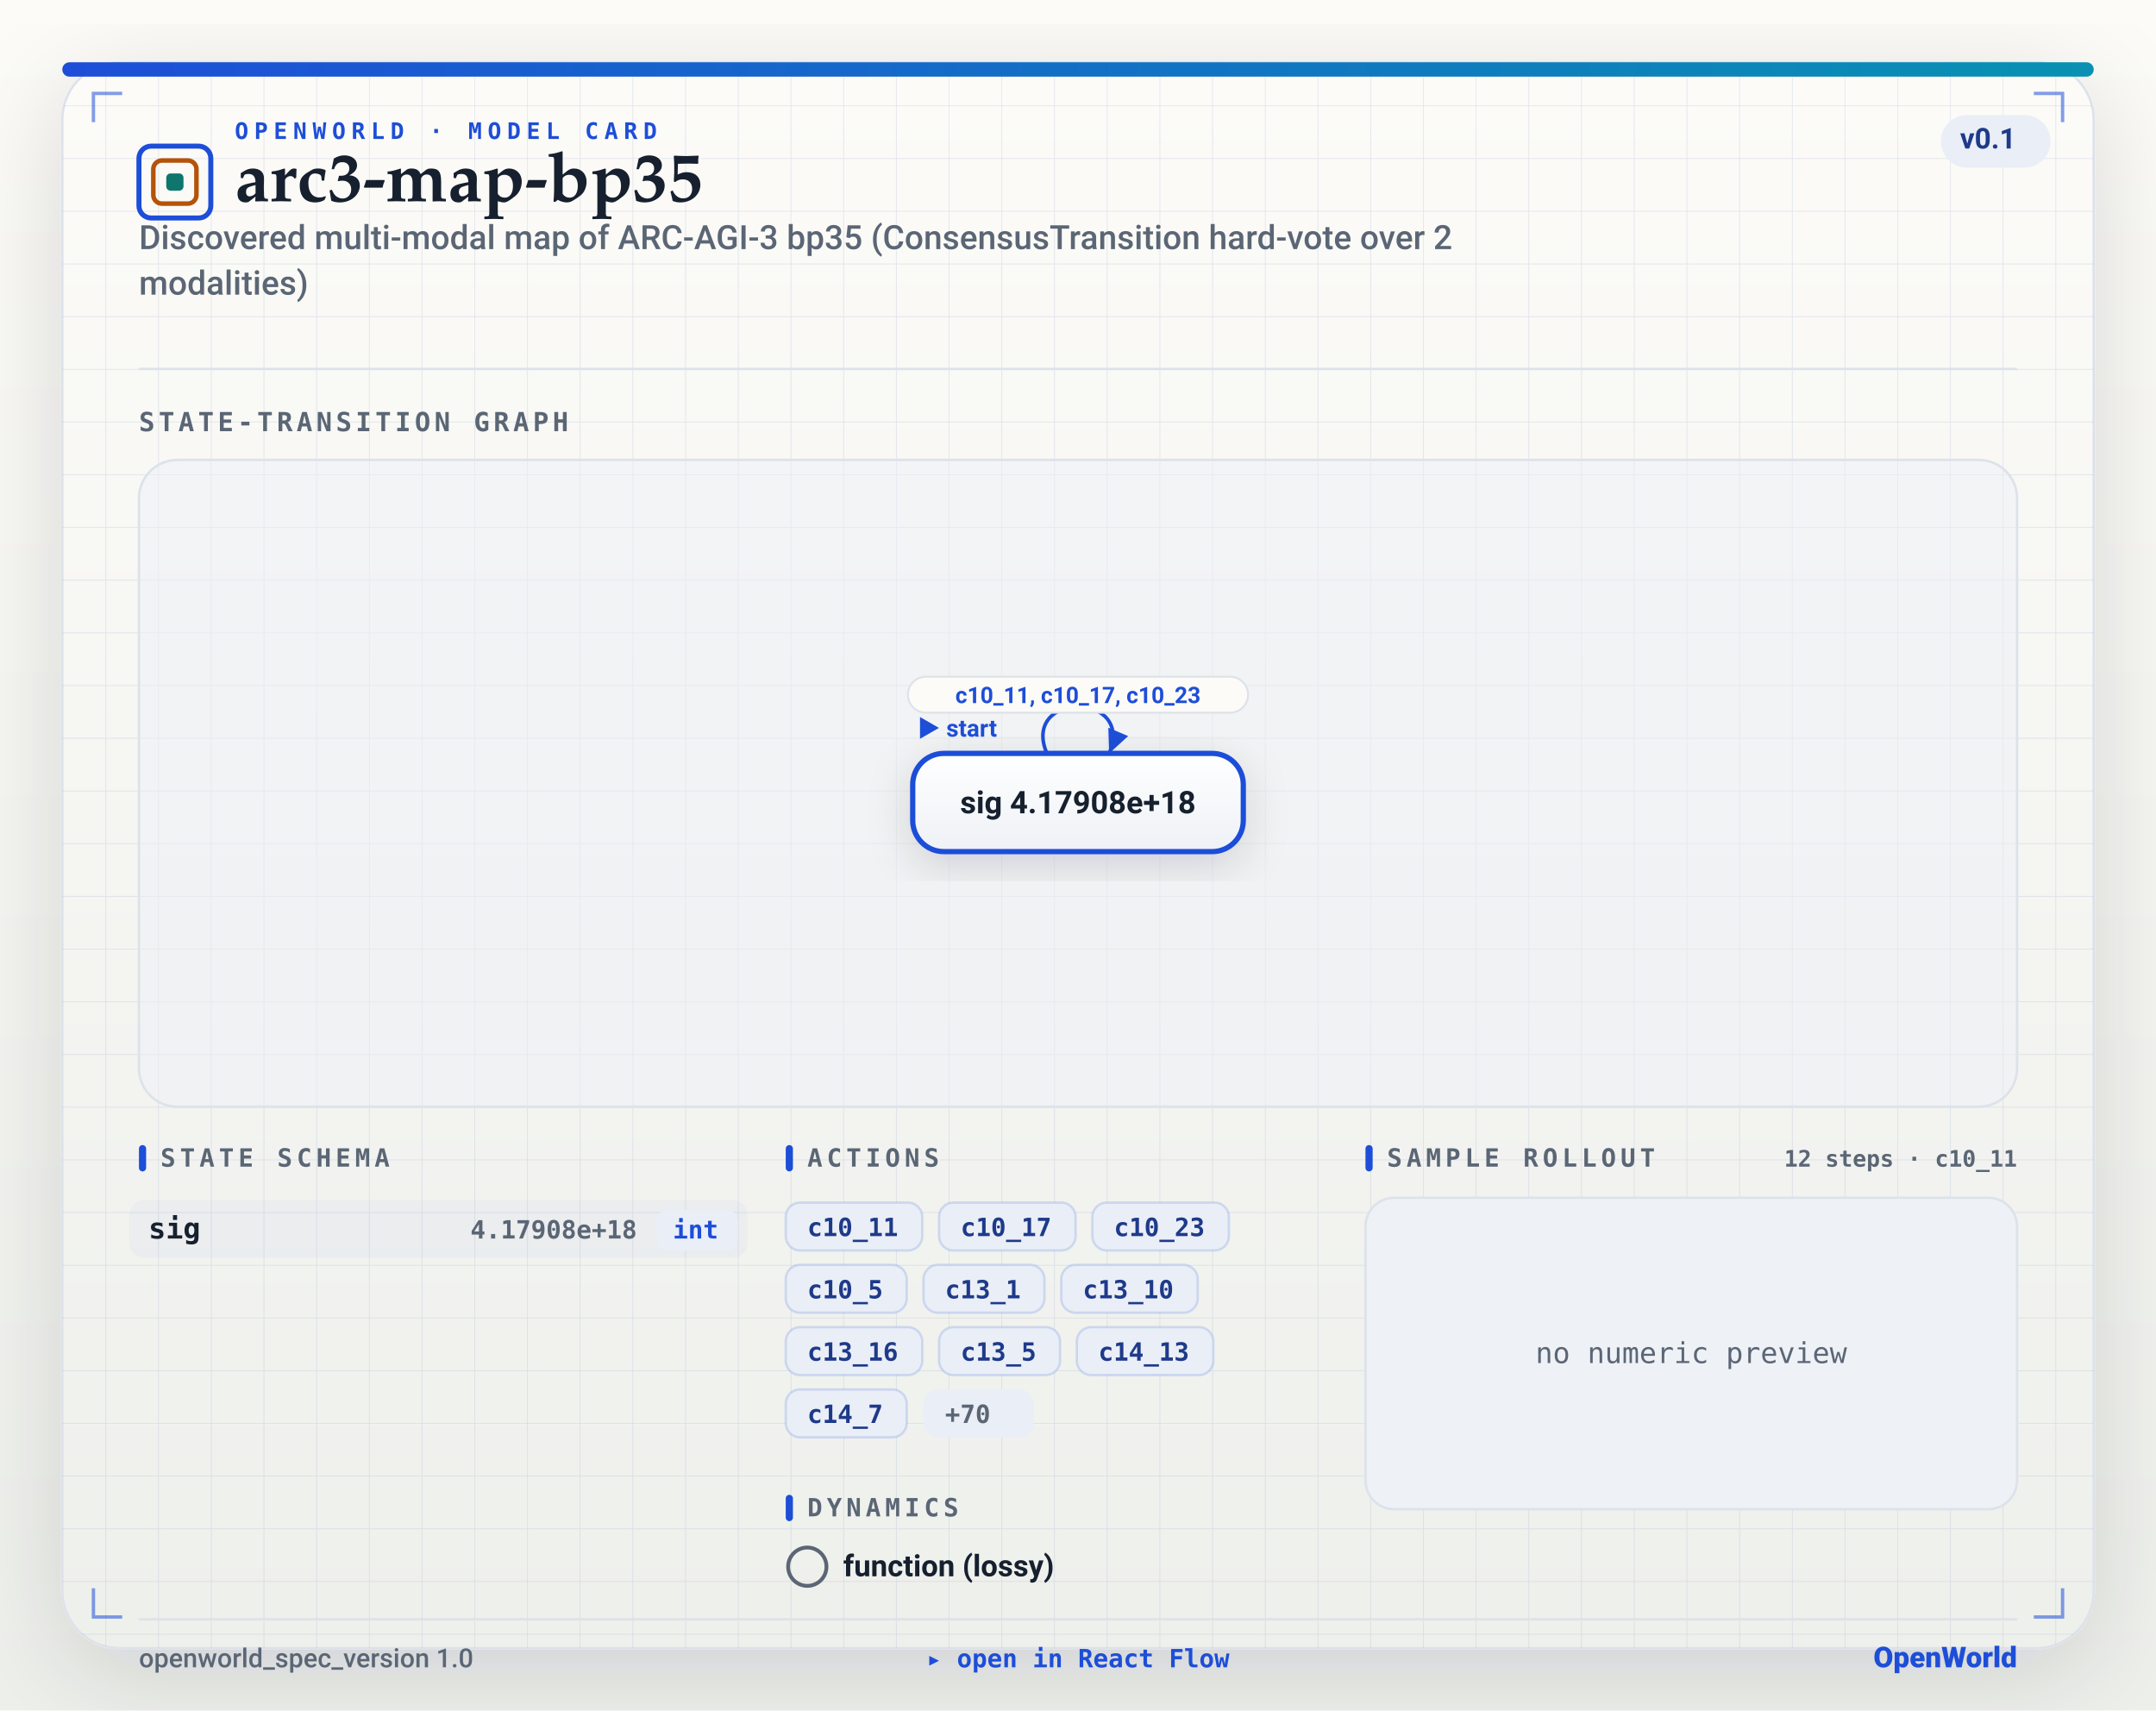
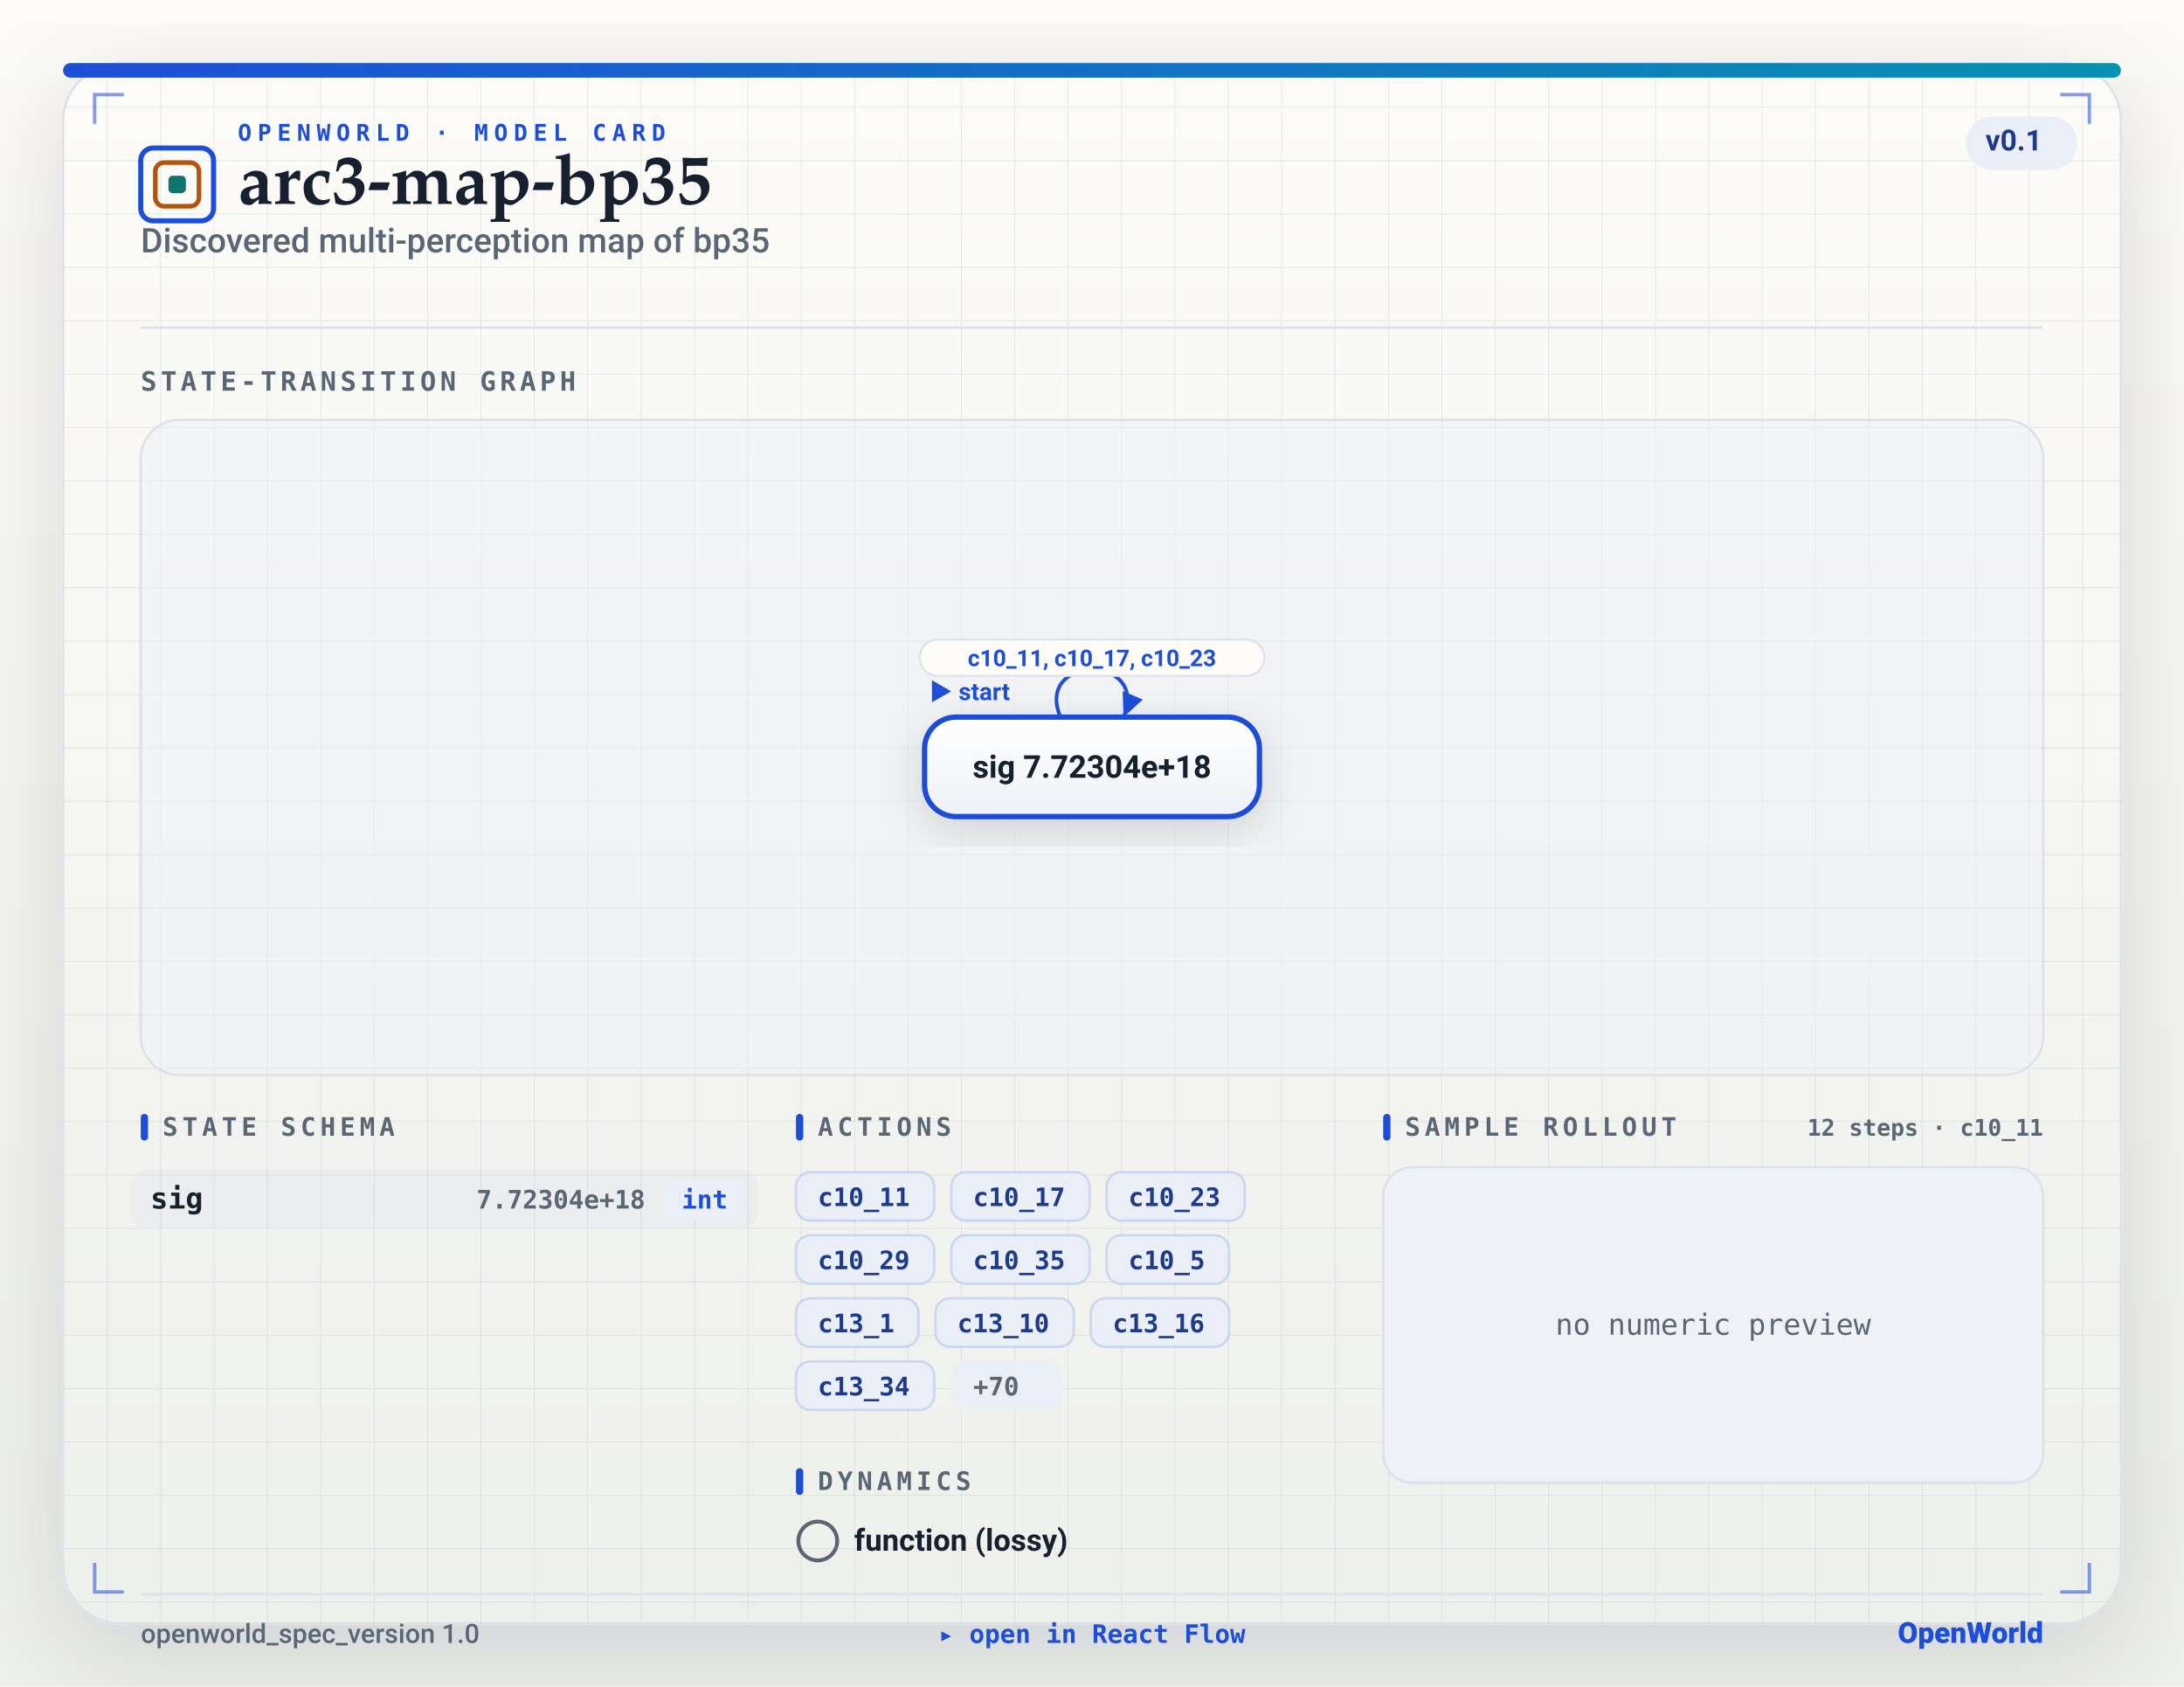
- <svg xmlns="http://www.w3.org/2000/svg" viewBox="0 0 900 714" width="900" height="714" font-family="-apple-system,BlinkMacSystemFont,Segoe UI,Roboto,Helvetica,Arial,sans-serif">
+ <svg xmlns="http://www.w3.org/2000/svg" viewBox="0 0 900 695" width="900" height="695" font-family="-apple-system,BlinkMacSystemFont,Segoe UI,Roboto,Helvetica,Arial,sans-serif">
  <defs>
    <linearGradient id="gbg" x1="0" y1="0" x2="0" y2="1">
      <stop offset="0" stop-color="#fcfbf8" />
      <stop offset="1" stop-color="#eef0ec" />
    </linearGradient>
    <linearGradient id="gnode" x1="0" y1="0" x2="0" y2="1">
      <stop offset="0" stop-color="#ffffff" />
      <stop offset="1" stop-color="#eef1f6" />
    </linearGradient>
    <linearGradient id="gacc" x1="0" y1="0" x2="1" y2="0">
      <stop offset="0" stop-color="#1d4ed8" />
      <stop offset="1" stop-color="#0891b2" />
    </linearGradient>
    <linearGradient id="garea" x1="0" y1="0" x2="0" y2="1">
      <stop offset="0" stop-color="#1d4ed8" stop-opacity="0.34" />
      <stop offset="1" stop-color="#1d4ed8" stop-opacity="0" />
    </linearGradient>
    <filter id="sh" x="-30%" y="-30%" width="160%" height="160%">
      <feDropShadow dx="0" dy="5" stdDeviation="9" flood-color="#16202e" flood-opacity="0.14" />
    </filter>
    <filter id="shsoft" x="-40%" y="-40%" width="180%" height="180%">
      <feDropShadow dx="0" dy="10" stdDeviation="22" flood-color="#16202e" flood-opacity="0.14" />
    </filter>
    <marker id="arr" markerWidth="9" markerHeight="9" refX="6.5" refY="3" orient="auto">
      <path d="M0,0 L6.5,3 L0,6 Z" fill="#1d4ed8" />
    </marker>
    <marker id="arrUp" markerWidth="9" markerHeight="9" refX="3" refY="6.2" orient="auto">
      <path d="M0,6.2 L3,0 L6,6.2 Z" fill="#0f766e" />
    </marker>
    <pattern id="grid" width="24" height="24" patternUnits="userSpaceOnUse">
      <path d="M24 0 H0 V24" fill="none" stroke="#8aa0c2" stroke-width="0.6" opacity="0.35" />
    </pattern>
    <pattern id="gridFine" width="22" height="22" patternUnits="userSpaceOnUse">
      <path d="M22 0 H0 V22" fill="none" stroke="#8aa0c2" stroke-width="0.5" opacity="0.28" />
    </pattern>
    <filter id="glow" x="-60%" y="-60%" width="220%" height="220%">
      <feGaussianBlur stdDeviation="2.4" result="b" />
      <feMerge>
        <feMergeNode in="b" />
        <feMergeNode in="SourceGraphic" />
      </feMerge>
    </filter>
  </defs>
-   <rect x="0" y="0" width="900" height="714" fill="url(#gbg)" />
+   <rect x="0" y="0" width="900" height="695" fill="url(#gbg)" />
  <g filter="url(#shsoft)">
-     <rect x="26" y="26" width="848" height="662" rx="24" fill="url(#gbg)" stroke="#dde2ea" stroke-width="1" />
+     <rect x="26" y="26" width="848" height="643" rx="24" fill="url(#gbg)" stroke="#dde2ea" stroke-width="1" />
  </g>
  <clipPath id="pc">
-     <rect x="26" y="26" width="848" height="662" rx="24" />
+     <rect x="26" y="26" width="848" height="643" rx="24" />
  </clipPath>
-   <rect x="26" y="26" width="848" height="662" fill="url(#gridFine)" clip-path="url(#pc)" />
+   <rect x="26" y="26" width="848" height="643" fill="url(#gridFine)" clip-path="url(#pc)" />
  <rect x="26" y="26" width="848" height="6" rx="3" fill="url(#gacc)" />
  <path d="M 39 51 L 39 39 L 51 39" fill="none" stroke="#1d4ed8" stroke-width="1.4" opacity="0.55" />
  <path d="M 861 51 L 861 39 L 849 39" fill="none" stroke="#1d4ed8" stroke-width="1.4" opacity="0.55" />
-   <path d="M 39 663 L 39 675 L 51 675" fill="none" stroke="#1d4ed8" stroke-width="1.4" opacity="0.55" />
-   <path d="M 861 663 L 861 675 L 849 675" fill="none" stroke="#1d4ed8" stroke-width="1.4" opacity="0.55" />
+   <path d="M 39 644 L 39 656 L 51 656" fill="none" stroke="#1d4ed8" stroke-width="1.4" opacity="0.55" />
+   <path d="M 861 644 L 861 656 L 849 656" fill="none" stroke="#1d4ed8" stroke-width="1.4" opacity="0.55" />
  <g transform="translate(73.0,76.0)">
    <rect x="-15.0" y="-15.0" width="30.0" height="30.0" rx="5.1" fill="none" stroke="#1d4ed8" stroke-width="2.1" />
    <rect x="-9.0" y="-9.0" width="18.0" height="18.0" rx="3.6" fill="none" stroke="#b45309" stroke-width="1.9" />
    <rect x="-3.6" y="-3.6" width="7.2" height="7.2" rx="1.8" fill="#0f766e" />
  </g>
  <text x="98.0" y="58.0" font-size="9.5" font-weight="700" fill="#1d4ed8" letter-spacing="2.4" font-family="ui-monospace,SFMono-Regular,Menlo,Consolas,monospace">OPENWORLD · MODEL CARD</text>
  <text x="98.0" y="84.0" font-size="29" font-weight="700" fill="#16202e" font-family="'Iowan Old Style','Palatino Linotype',Palatino,Georgia,serif">arc3-map-bp35</text>
-   <text x="58.0" y="104.0" font-size="14" font-weight="500" fill="#5b6675">Discovered multi-modal map of ARC-AGI-3 bp35 (ConsensusTransition hard-vote over 2</text>
-   <text x="58.0" y="123.0" font-size="14" font-weight="500" fill="#5b6675">modalities)</text>
+   <text x="58.0" y="104.0" font-size="14" font-weight="500" fill="#5b6675">Discovered multi-perception map of bp35</text>
  <rect x="810.2" y="48.0" width="45.8" height="22" rx="11.0" fill="#eaeef6" />
  <text x="818.2" y="62.0" font-size="12" font-weight="600" fill="#1e3a8a">v0.1</text>
-   <line x1="58" y1="154.0" x2="842" y2="154.0" stroke="#dde2ea" stroke-width="1" />
-   <rect x="58" y="192.0" width="784" height="270.0" rx="16" fill="#eef1f6" fill-opacity="0.5" stroke="#dde2ea" stroke-width="1" />
-   <text x="58.0" y="180.0" font-size="11" font-weight="700" fill="#5b6675" letter-spacing="1.6" font-family="ui-monospace,SFMono-Regular,Menlo,Consolas,monospace">STATE-TRANSITION GRAPH</text>
-   <path d="M 437.0 314.5 C 426.0 288.5, 474.0 288.5, 463.0 314.5" fill="none" stroke="#1d4ed8" stroke-width="1.5" marker-end="url(#arr)" />
-   <rect x="379.0" y="282.5" width="142.0" height="15" rx="7.5" fill="#fcfbf8" stroke="#dde2ea" stroke-width="0.8" />
-   <text x="450.0" y="293.5" font-size="9.5" font-weight="600" fill="#1d4ed8" text-anchor="middle">c10_11, c10_17, c10_23</text>
+   <line x1="58" y1="135.0" x2="842" y2="135.0" stroke="#dde2ea" stroke-width="1" />
+   <rect x="58" y="173.0" width="784" height="270.0" rx="16" fill="#eef1f6" fill-opacity="0.5" stroke="#dde2ea" stroke-width="1" />
+   <text x="58.0" y="161.0" font-size="11" font-weight="700" fill="#5b6675" letter-spacing="1.6" font-family="ui-monospace,SFMono-Regular,Menlo,Consolas,monospace">STATE-TRANSITION GRAPH</text>
+   <path d="M 437.0 295.5 C 426.0 269.5, 474.0 269.5, 463.0 295.5" fill="none" stroke="#1d4ed8" stroke-width="1.5" marker-end="url(#arr)" />
+   <rect x="379.0" y="263.5" width="142.0" height="15" rx="7.5" fill="#fcfbf8" stroke="#dde2ea" stroke-width="0.8" />
+   <text x="450.0" y="274.5" font-size="9.5" font-weight="600" fill="#1d4ed8" text-anchor="middle">c10_11, c10_17, c10_23</text>
  <g filter="url(#sh)">
-     <rect x="381.0" y="314.5" width="138.0" height="41.0" rx="13" fill="url(#gnode)" stroke="#1d4ed8" stroke-width="2.2" />
+     <rect x="381.0" y="295.5" width="138.0" height="41.0" rx="13" fill="url(#gnode)" stroke="#1d4ed8" stroke-width="2.2" />
  </g>
-   <text x="383.0" y="307.5" font-size="10" font-weight="700" fill="#1d4ed8">▶ start</text>
-   <text x="450.0" y="339.5" font-size="13" font-weight="700" fill="#16202e" text-anchor="middle">sig 4.17908e+18</text>
-   <rect x="58.0" y="478.0" width="3" height="11" rx="1.5" fill="#1d4ed8" />
-   <text x="67.0" y="487.0" font-size="10.5" font-weight="700" fill="#5b6675" letter-spacing="1.8" font-family="ui-monospace,SFMono-Regular,Menlo,Consolas,monospace">STATE SCHEMA</text>
-   <rect x="54.0" y="501.0" width="258.0" height="24" rx="6" fill="#1d4ed8" fill-opacity="0.035" />
-   <text x="62.0" y="517.0" font-size="12" font-weight="600" fill="#16202e" font-family="ui-monospace,SFMono-Regular,Menlo,Consolas,monospace">sig</text>
-   <rect x="273.9" y="505.0" width="34.1" height="17" rx="5" fill="#eaeef6" />
-   <text x="280.9" y="517.0" font-size="10.5" font-weight="700" fill="#1d4ed8" font-family="ui-monospace,SFMono-Regular,Menlo,Consolas,monospace">int</text>
-   <text x="265.9" y="517.0" font-size="10.5" font-weight="600" fill="#5b6675" text-anchor="end" font-family="ui-monospace,SFMono-Regular,Menlo,Consolas,monospace">4.17908e+18</text>
-   <rect x="328.0" y="478.0" width="3" height="11" rx="1.5" fill="#1d4ed8" />
-   <text x="337.0" y="487.0" font-size="10.5" font-weight="700" fill="#5b6675" letter-spacing="1.8" font-family="ui-monospace,SFMono-Regular,Menlo,Consolas,monospace">ACTIONS</text>
-   <rect x="328.0" y="502.0" width="57.0" height="20" rx="6" fill="#eaeef6" stroke="#1d4ed8" stroke-width="1" stroke-opacity="0.16" />
-   <text x="337.0" y="516.0" font-size="10.5" font-weight="600" fill="#1e3a8a" font-family="ui-monospace,SFMono-Regular,Menlo,Consolas,monospace">c10_11</text>
-   <rect x="392.0" y="502.0" width="57.0" height="20" rx="6" fill="#eaeef6" stroke="#1d4ed8" stroke-width="1" stroke-opacity="0.16" />
-   <text x="401.0" y="516.0" font-size="10.5" font-weight="600" fill="#1e3a8a" font-family="ui-monospace,SFMono-Regular,Menlo,Consolas,monospace">c10_17</text>
-   <rect x="456.0" y="502.0" width="57.0" height="20" rx="6" fill="#eaeef6" stroke="#1d4ed8" stroke-width="1" stroke-opacity="0.16" />
-   <text x="465.0" y="516.0" font-size="10.5" font-weight="600" fill="#1e3a8a" font-family="ui-monospace,SFMono-Regular,Menlo,Consolas,monospace">c10_23</text>
-   <rect x="328.0" y="528.0" width="50.5" height="20" rx="6" fill="#eaeef6" stroke="#1d4ed8" stroke-width="1" stroke-opacity="0.16" />
-   <text x="337.0" y="542.0" font-size="10.5" font-weight="600" fill="#1e3a8a" font-family="ui-monospace,SFMono-Regular,Menlo,Consolas,monospace">c10_5</text>
-   <rect x="385.5" y="528.0" width="50.5" height="20" rx="6" fill="#eaeef6" stroke="#1d4ed8" stroke-width="1" stroke-opacity="0.16" />
-   <text x="394.5" y="542.0" font-size="10.5" font-weight="600" fill="#1e3a8a" font-family="ui-monospace,SFMono-Regular,Menlo,Consolas,monospace">c13_1</text>
-   <rect x="443.0" y="528.0" width="57.0" height="20" rx="6" fill="#eaeef6" stroke="#1d4ed8" stroke-width="1" stroke-opacity="0.16" />
-   <text x="452.0" y="542.0" font-size="10.5" font-weight="600" fill="#1e3a8a" font-family="ui-monospace,SFMono-Regular,Menlo,Consolas,monospace">c13_10</text>
-   <rect x="328.0" y="554.0" width="57.0" height="20" rx="6" fill="#eaeef6" stroke="#1d4ed8" stroke-width="1" stroke-opacity="0.16" />
-   <text x="337.0" y="568.0" font-size="10.5" font-weight="600" fill="#1e3a8a" font-family="ui-monospace,SFMono-Regular,Menlo,Consolas,monospace">c13_16</text>
-   <rect x="392.0" y="554.0" width="50.5" height="20" rx="6" fill="#eaeef6" stroke="#1d4ed8" stroke-width="1" stroke-opacity="0.16" />
-   <text x="401.0" y="568.0" font-size="10.5" font-weight="600" fill="#1e3a8a" font-family="ui-monospace,SFMono-Regular,Menlo,Consolas,monospace">c13_5</text>
-   <rect x="449.5" y="554.0" width="57.0" height="20" rx="6" fill="#eaeef6" stroke="#1d4ed8" stroke-width="1" stroke-opacity="0.16" />
-   <text x="458.5" y="568.0" font-size="10.5" font-weight="600" fill="#1e3a8a" font-family="ui-monospace,SFMono-Regular,Menlo,Consolas,monospace">c14_13</text>
-   <rect x="328.0" y="580.0" width="50.5" height="20" rx="6" fill="#eaeef6" stroke="#1d4ed8" stroke-width="1" stroke-opacity="0.16" />
-   <text x="337.0" y="594.0" font-size="10.5" font-weight="600" fill="#1e3a8a" font-family="ui-monospace,SFMono-Regular,Menlo,Consolas,monospace">c14_7</text>
-   <rect x="385.5" y="580.0" width="46" height="20" rx="6" fill="#eaeef6" />
-   <text x="394.5" y="594.0" font-size="10.5" font-weight="700" fill="#5b6675" font-family="ui-monospace,SFMono-Regular,Menlo,Consolas,monospace">+70</text>
-   <rect x="328.0" y="624.0" width="3" height="11" rx="1.5" fill="#1d4ed8" />
-   <text x="337.0" y="633.0" font-size="10.5" font-weight="700" fill="#5b6675" letter-spacing="1.8" font-family="ui-monospace,SFMono-Regular,Menlo,Consolas,monospace">DYNAMICS</text>
-   <circle cx="337.0" cy="654.0" r="8" fill="none" stroke="#5b6675" stroke-width="1.6" />
-   <text x="352.0" y="658.0" font-size="12.5" font-weight="700" fill="#16202e">function (lossy)</text>
-   <rect x="570.0" y="478.0" width="3" height="11" rx="1.5" fill="#1d4ed8" />
-   <text x="579.0" y="487.0" font-size="10.5" font-weight="700" fill="#5b6675" letter-spacing="1.8" font-family="ui-monospace,SFMono-Regular,Menlo,Consolas,monospace">SAMPLE ROLLOUT</text>
-   <text x="842.0" y="487.0" font-size="9.5" font-weight="600" fill="#5b6675" text-anchor="end" font-family="ui-monospace,SFMono-Regular,Menlo,Consolas,monospace">12 steps · c10_11</text>
-   <rect x="570.0" y="500.0" width="272.0" height="130" rx="12" fill="#eef1f6" stroke="#dde2ea" stroke-width="1" />
-   <text x="706.0" y="569.0" font-size="12" font-weight="500" fill="#5b6675" text-anchor="middle" font-family="ui-monospace,SFMono-Regular,Menlo,Consolas,monospace">no numeric preview</text>
-   <line x1="58" y1="676.0" x2="842" y2="676.0" stroke="#dde2ea" stroke-width="1" />
-   <text x="58.0" y="696.0" font-size="11" font-weight="500" fill="#5b6675">openworld_spec_version 1.0</text>
+   <text x="383.0" y="288.5" font-size="10" font-weight="700" fill="#1d4ed8">▶ start</text>
+   <text x="450.0" y="320.5" font-size="13" font-weight="700" fill="#16202e" text-anchor="middle">sig 7.72304e+18</text>
+   <rect x="58.0" y="459.0" width="3" height="11" rx="1.5" fill="#1d4ed8" />
+   <text x="67.0" y="468.0" font-size="10.5" font-weight="700" fill="#5b6675" letter-spacing="1.8" font-family="ui-monospace,SFMono-Regular,Menlo,Consolas,monospace">STATE SCHEMA</text>
+   <rect x="54.0" y="482.0" width="258.0" height="24" rx="6" fill="#1d4ed8" fill-opacity="0.035" />
+   <text x="62.0" y="498.0" font-size="12" font-weight="600" fill="#16202e" font-family="ui-monospace,SFMono-Regular,Menlo,Consolas,monospace">sig</text>
+   <rect x="273.9" y="486.0" width="34.1" height="17" rx="5" fill="#eaeef6" />
+   <text x="280.9" y="498.0" font-size="10.5" font-weight="700" fill="#1d4ed8" font-family="ui-monospace,SFMono-Regular,Menlo,Consolas,monospace">int</text>
+   <text x="265.9" y="498.0" font-size="10.5" font-weight="600" fill="#5b6675" text-anchor="end" font-family="ui-monospace,SFMono-Regular,Menlo,Consolas,monospace">7.72304e+18</text>
+   <rect x="328.0" y="459.0" width="3" height="11" rx="1.5" fill="#1d4ed8" />
+   <text x="337.0" y="468.0" font-size="10.5" font-weight="700" fill="#5b6675" letter-spacing="1.8" font-family="ui-monospace,SFMono-Regular,Menlo,Consolas,monospace">ACTIONS</text>
+   <rect x="328.0" y="483.0" width="57.0" height="20" rx="6" fill="#eaeef6" stroke="#1d4ed8" stroke-width="1" stroke-opacity="0.16" />
+   <text x="337.0" y="497.0" font-size="10.5" font-weight="600" fill="#1e3a8a" font-family="ui-monospace,SFMono-Regular,Menlo,Consolas,monospace">c10_11</text>
+   <rect x="392.0" y="483.0" width="57.0" height="20" rx="6" fill="#eaeef6" stroke="#1d4ed8" stroke-width="1" stroke-opacity="0.16" />
+   <text x="401.0" y="497.0" font-size="10.5" font-weight="600" fill="#1e3a8a" font-family="ui-monospace,SFMono-Regular,Menlo,Consolas,monospace">c10_17</text>
+   <rect x="456.0" y="483.0" width="57.0" height="20" rx="6" fill="#eaeef6" stroke="#1d4ed8" stroke-width="1" stroke-opacity="0.16" />
+   <text x="465.0" y="497.0" font-size="10.5" font-weight="600" fill="#1e3a8a" font-family="ui-monospace,SFMono-Regular,Menlo,Consolas,monospace">c10_23</text>
+   <rect x="328.0" y="509.0" width="57.0" height="20" rx="6" fill="#eaeef6" stroke="#1d4ed8" stroke-width="1" stroke-opacity="0.16" />
+   <text x="337.0" y="523.0" font-size="10.5" font-weight="600" fill="#1e3a8a" font-family="ui-monospace,SFMono-Regular,Menlo,Consolas,monospace">c10_29</text>
+   <rect x="392.0" y="509.0" width="57.0" height="20" rx="6" fill="#eaeef6" stroke="#1d4ed8" stroke-width="1" stroke-opacity="0.16" />
+   <text x="401.0" y="523.0" font-size="10.5" font-weight="600" fill="#1e3a8a" font-family="ui-monospace,SFMono-Regular,Menlo,Consolas,monospace">c10_35</text>
+   <rect x="456.0" y="509.0" width="50.5" height="20" rx="6" fill="#eaeef6" stroke="#1d4ed8" stroke-width="1" stroke-opacity="0.16" />
+   <text x="465.0" y="523.0" font-size="10.5" font-weight="600" fill="#1e3a8a" font-family="ui-monospace,SFMono-Regular,Menlo,Consolas,monospace">c10_5</text>
+   <rect x="328.0" y="535.0" width="50.5" height="20" rx="6" fill="#eaeef6" stroke="#1d4ed8" stroke-width="1" stroke-opacity="0.16" />
+   <text x="337.0" y="549.0" font-size="10.5" font-weight="600" fill="#1e3a8a" font-family="ui-monospace,SFMono-Regular,Menlo,Consolas,monospace">c13_1</text>
+   <rect x="385.5" y="535.0" width="57.0" height="20" rx="6" fill="#eaeef6" stroke="#1d4ed8" stroke-width="1" stroke-opacity="0.16" />
+   <text x="394.5" y="549.0" font-size="10.5" font-weight="600" fill="#1e3a8a" font-family="ui-monospace,SFMono-Regular,Menlo,Consolas,monospace">c13_10</text>
+   <rect x="449.5" y="535.0" width="57.0" height="20" rx="6" fill="#eaeef6" stroke="#1d4ed8" stroke-width="1" stroke-opacity="0.16" />
+   <text x="458.5" y="549.0" font-size="10.5" font-weight="600" fill="#1e3a8a" font-family="ui-monospace,SFMono-Regular,Menlo,Consolas,monospace">c13_16</text>
+   <rect x="328.0" y="561.0" width="57.0" height="20" rx="6" fill="#eaeef6" stroke="#1d4ed8" stroke-width="1" stroke-opacity="0.16" />
+   <text x="337.0" y="575.0" font-size="10.5" font-weight="600" fill="#1e3a8a" font-family="ui-monospace,SFMono-Regular,Menlo,Consolas,monospace">c13_34</text>
+   <rect x="392.0" y="561.0" width="46" height="20" rx="6" fill="#eaeef6" />
+   <text x="401.0" y="575.0" font-size="10.5" font-weight="700" fill="#5b6675" font-family="ui-monospace,SFMono-Regular,Menlo,Consolas,monospace">+70</text>
+   <rect x="328.0" y="605.0" width="3" height="11" rx="1.5" fill="#1d4ed8" />
+   <text x="337.0" y="614.0" font-size="10.5" font-weight="700" fill="#5b6675" letter-spacing="1.8" font-family="ui-monospace,SFMono-Regular,Menlo,Consolas,monospace">DYNAMICS</text>
+   <circle cx="337.0" cy="635.0" r="8" fill="none" stroke="#5b6675" stroke-width="1.6" />
+   <text x="352.0" y="639.0" font-size="12.5" font-weight="700" fill="#16202e">function (lossy)</text>
+   <rect x="570.0" y="459.0" width="3" height="11" rx="1.5" fill="#1d4ed8" />
+   <text x="579.0" y="468.0" font-size="10.5" font-weight="700" fill="#5b6675" letter-spacing="1.8" font-family="ui-monospace,SFMono-Regular,Menlo,Consolas,monospace">SAMPLE ROLLOUT</text>
+   <text x="842.0" y="468.0" font-size="9.5" font-weight="600" fill="#5b6675" text-anchor="end" font-family="ui-monospace,SFMono-Regular,Menlo,Consolas,monospace">12 steps · c10_11</text>
+   <rect x="570.0" y="481.0" width="272.0" height="130" rx="12" fill="#eef1f6" stroke="#dde2ea" stroke-width="1" />
+   <text x="706.0" y="550.0" font-size="12" font-weight="500" fill="#5b6675" text-anchor="middle" font-family="ui-monospace,SFMono-Regular,Menlo,Consolas,monospace">no numeric preview</text>
+   <line x1="58" y1="657.0" x2="842" y2="657.0" stroke="#dde2ea" stroke-width="1" />
+   <text x="58.0" y="677.0" font-size="11" font-weight="500" fill="#5b6675">openworld_spec_version 1.0</text>
  <a href="https://play.reactflow.dev" target="_blank">
-     <text x="450.0" y="696.0" font-size="10.5" font-weight="700" fill="#1d4ed8" text-anchor="middle" font-family="ui-monospace,SFMono-Regular,Menlo,Consolas,monospace">▸ open in React Flow</text>
+     <text x="450.0" y="677.0" font-size="10.5" font-weight="700" fill="#1d4ed8" text-anchor="middle" font-family="ui-monospace,SFMono-Regular,Menlo,Consolas,monospace">▸ open in React Flow</text>
  </a>
-   <text x="842.0" y="696.0" font-size="12" font-weight="800" fill="#1d4ed8" text-anchor="end">OpenWorld</text>
+   <text x="842.0" y="677.0" font-size="12" font-weight="800" fill="#1d4ed8" text-anchor="end">OpenWorld</text>
</svg>
